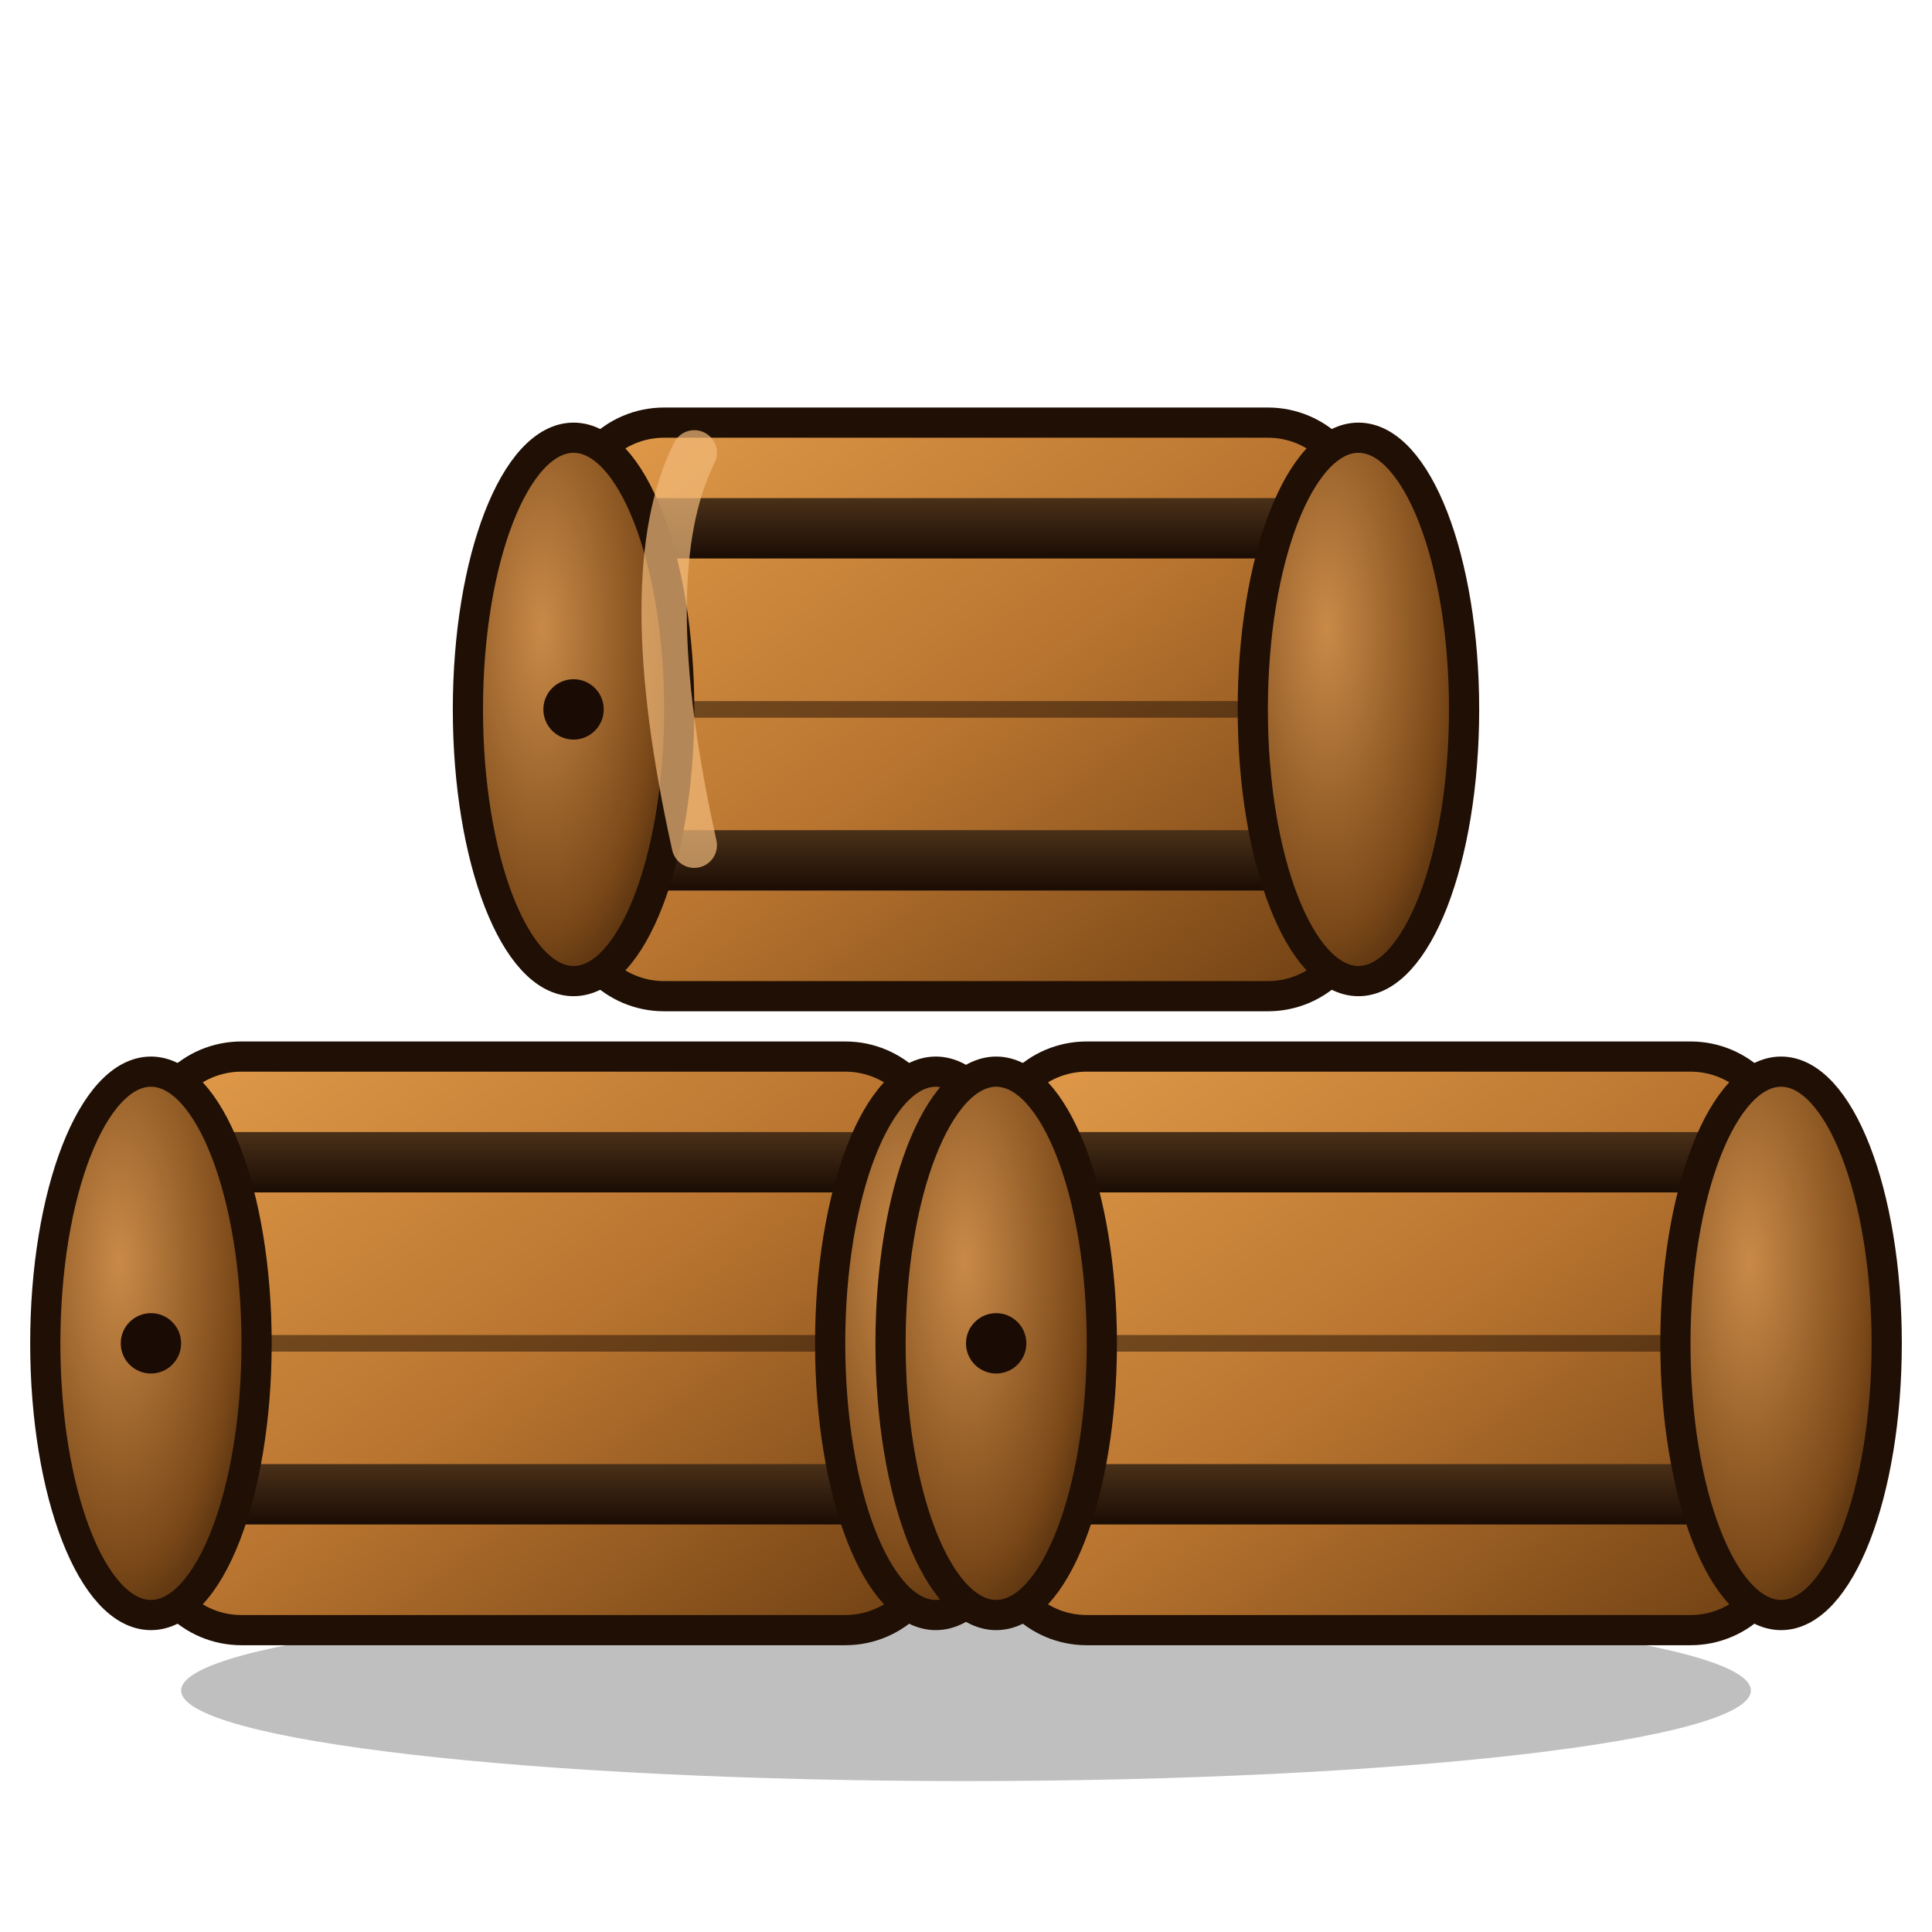
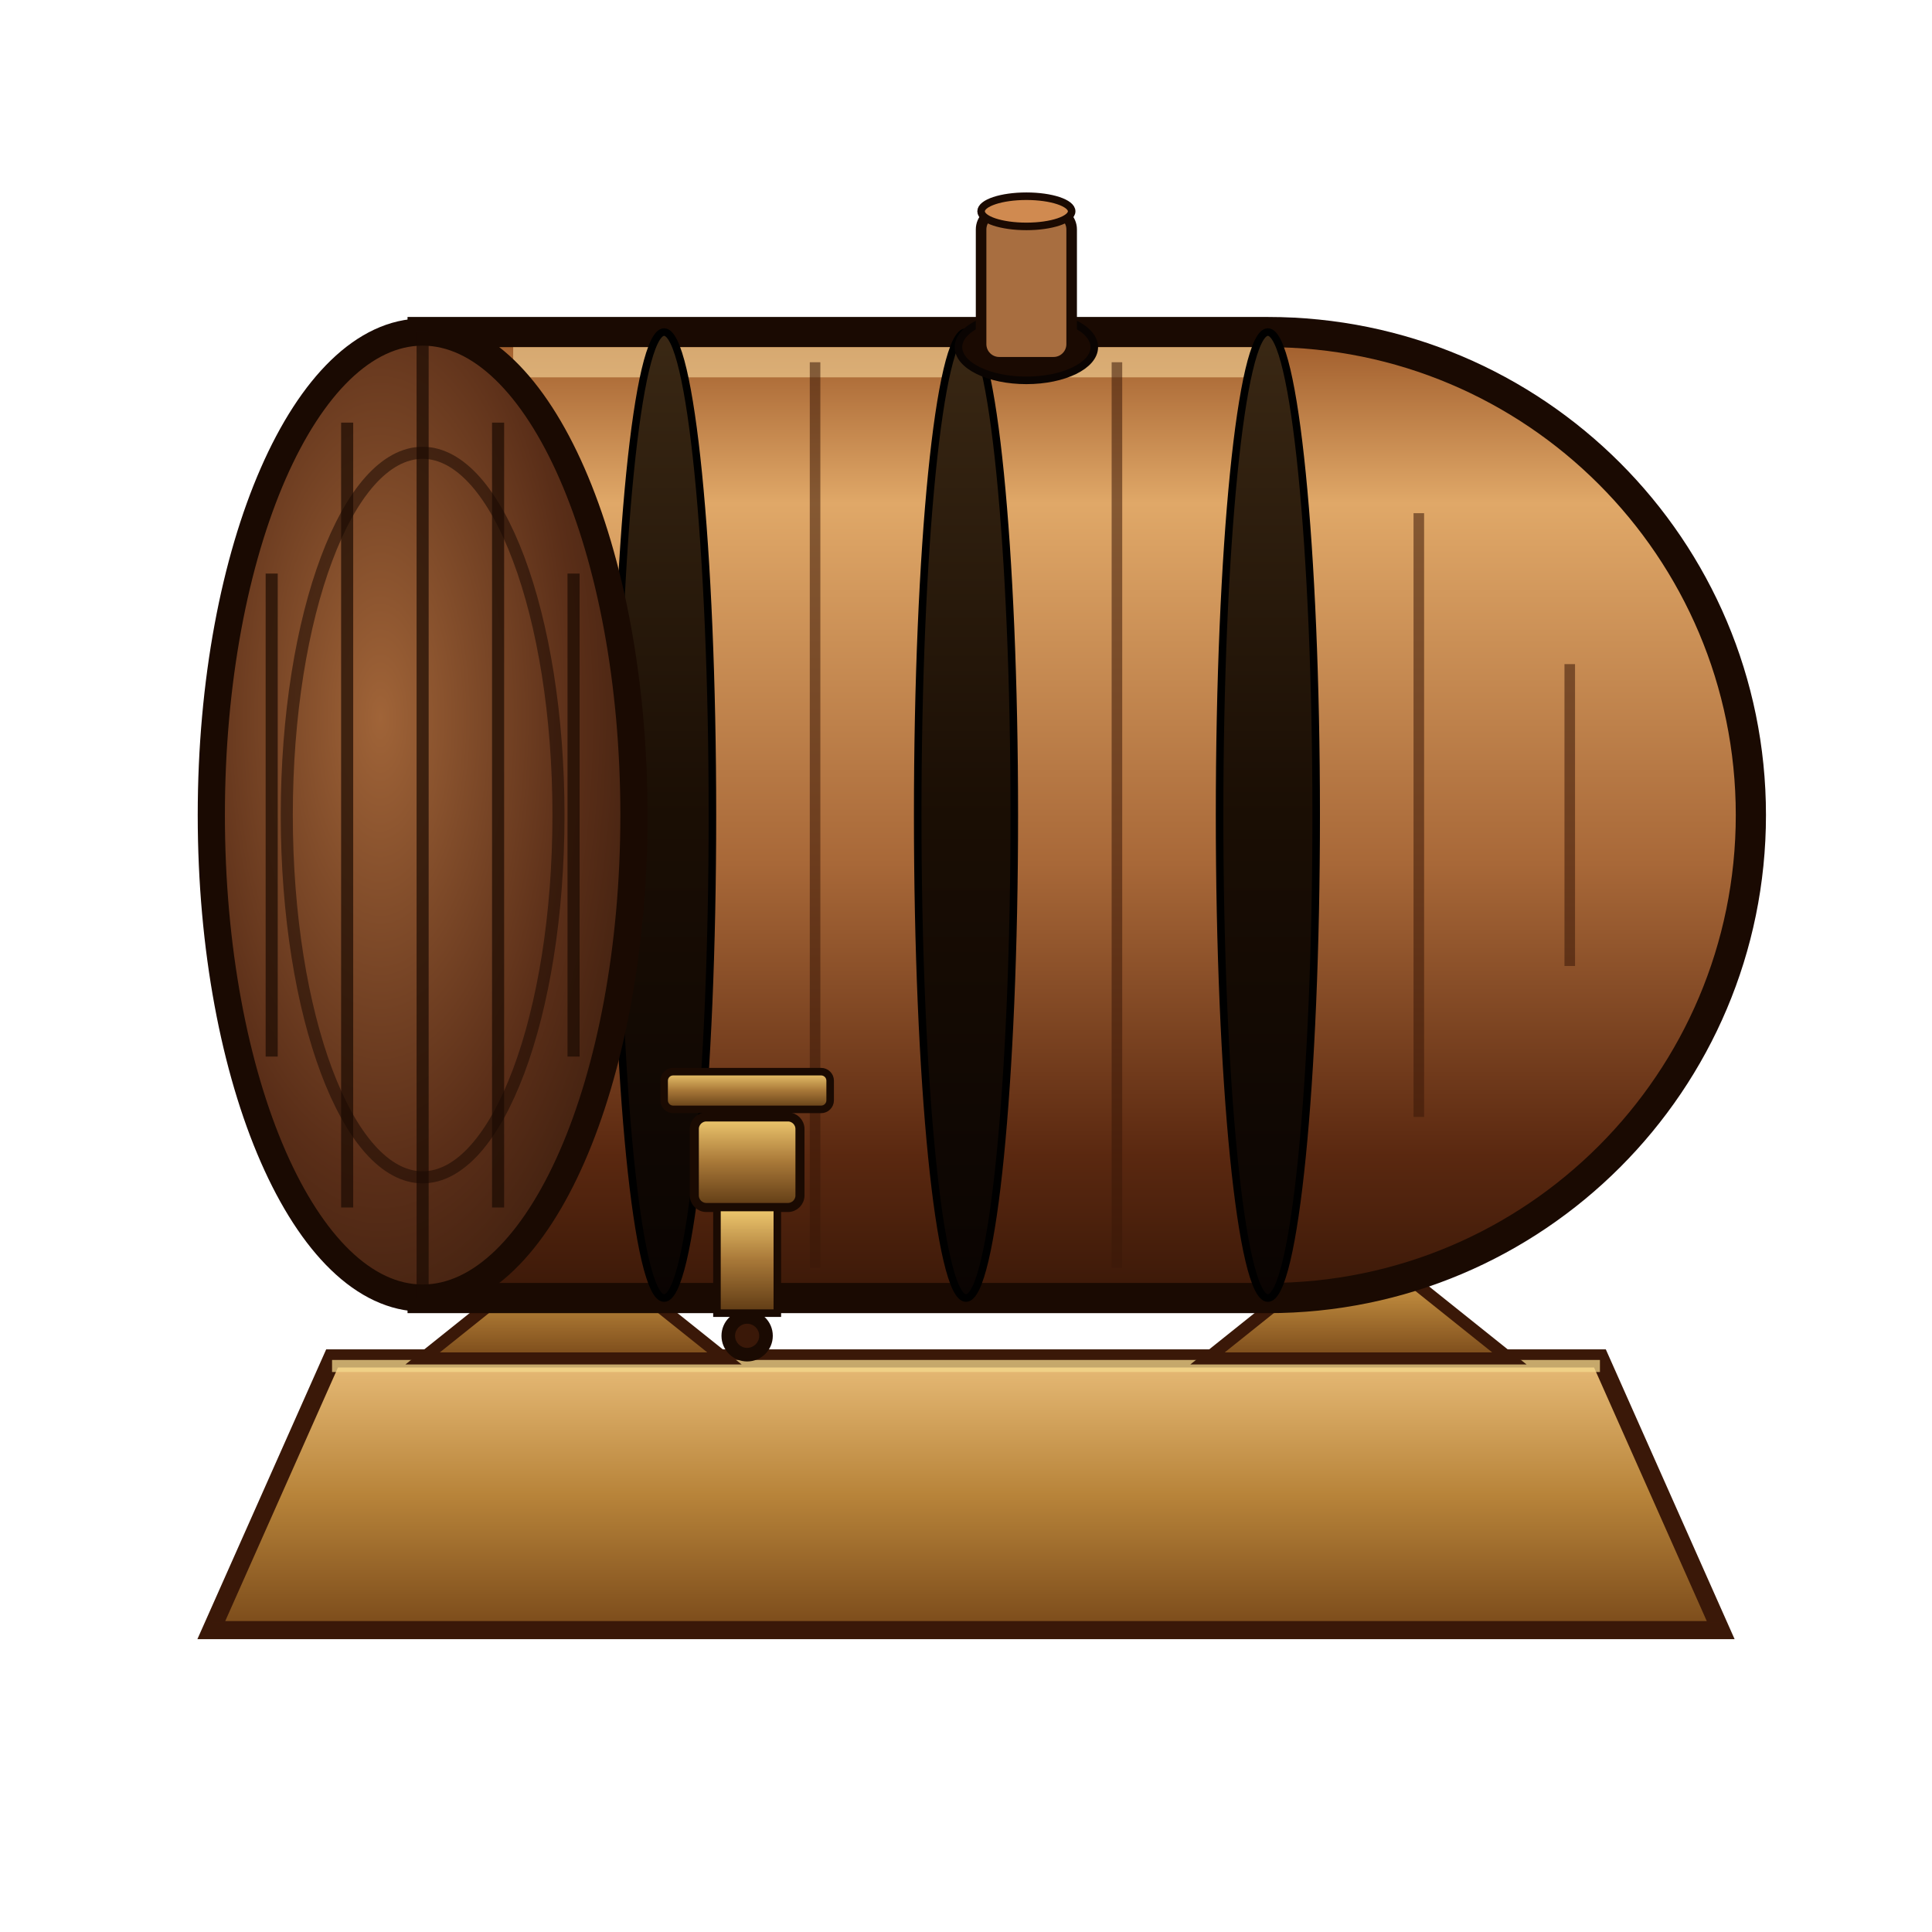
<svg xmlns="http://www.w3.org/2000/svg" width="128" height="128" viewBox="0 0 128 128">
  <defs>
-     <linearGradient id="stave" x1="0" y1="0" x2="1" y2="1">
-       <stop offset="0" stop-color="#E29B4A" />
-       <stop offset="0.5" stop-color="#B97530" />
-       <stop offset="1" stop-color="#6E3F12" />
+     <linearGradient id="bbl-body" x1="0" y1="0" x2="0" y2="1">
+       <stop offset="0" stop-color="#9C5828" />
+       <stop offset="0.18" stop-color="#E0A868" />
+       <stop offset="0.55" stop-color="#A86838" />
+       <stop offset="0.85" stop-color="#5A2810" />
+       <stop offset="1" stop-color="#3A1808" />
    </linearGradient>
-     <radialGradient id="end" cx="0.35" cy="0.35" r="0.8">
-       <stop offset="0" stop-color="#C98A48" />
-       <stop offset="0.7" stop-color="#7A4818" />
-       <stop offset="1" stop-color="#3A1F08" />
+     <radialGradient id="bbl-cap" cx="0.4" cy="0.4" r="0.85">
+       <stop offset="0" stop-color="#A06438" />
+       <stop offset="0.55" stop-color="#5A2E18" />
+       <stop offset="1" stop-color="#2A1408" />
    </radialGradient>
-     <linearGradient id="hoop" x1="0" y1="0" x2="0" y2="1">
-       <stop offset="0" stop-color="#4A3018" />
-       <stop offset="1" stop-color="#1A0C04" />
+     <linearGradient id="bbl-hoop" x1="0" y1="0" x2="0" y2="1">
+       <stop offset="0" stop-color="#3A2814" />
+       <stop offset="0.5" stop-color="#1A0E04" />
+       <stop offset="1" stop-color="#0A0402" />
+     </linearGradient>
+     <linearGradient id="bbl-stand" x1="0" y1="0" x2="0" y2="1">
+       <stop offset="0" stop-color="#E8BC78" />
+       <stop offset="0.5" stop-color="#B8843A" />
+       <stop offset="1" stop-color="#7A4A1A" />
+     </linearGradient>
+     <linearGradient id="bbl-tap" x1="0" y1="0" x2="0" y2="1">
+       <stop offset="0" stop-color="#F0CA70" />
+       <stop offset="0.5" stop-color="#A87838" />
+       <stop offset="1" stop-color="#5E3A14" />
    </linearGradient>
  </defs>
-   <ellipse cx="64" cy="112" rx="52" ry="6" fill="#1A1A1A" opacity="0.28" />
-   <rect x="10" y="70" width="52" height="38" rx="6" fill="url(#stave)" stroke="#1F0F04" stroke-width="2" />
-   <g stroke="#2A1507" stroke-width="1.1" opacity="0.55" fill="none">
-     <line x1="10" y1="78" x2="62" y2="78" />
-     <line x1="10" y1="89" x2="62" y2="89" />
-     <line x1="10" y1="100" x2="62" y2="100" />
+   <g>
+     <path d="M 22 90 L 106 90 L 114 108 L 14 108 Z" fill="url(#bbl-stand)" stroke="#3A1808" stroke-width="1.2" />
+     <line x1="22" y1="90.5" x2="106" y2="90.5" stroke="#F4D88C" stroke-width="0.8" opacity="0.75" />
+     <line x1="14" y1="108" x2="114" y2="108" stroke="#3A1808" stroke-width="1" opacity="0.85" />
+     <path d="M 28 90 L 38 82 L 48 90 Z" fill="url(#bbl-stand)" stroke="#3A1808" stroke-width="0.8" />
+     <path d="M 80 90 L 90 82 L 100 90 Z" fill="url(#bbl-stand)" stroke="#3A1808" stroke-width="0.8" />
  </g>
-   <rect x="10" y="75" width="52" height="4" fill="url(#hoop)" />
-   <rect x="10" y="97" width="52" height="4" fill="url(#hoop)" />
-   <ellipse cx="10" cy="89" rx="7" ry="18" fill="url(#end)" stroke="#1F0F04" stroke-width="2" />
-   <circle cx="10" cy="89" r="2" fill="#1A0C04" />
-   <ellipse cx="62" cy="89" rx="7" ry="18" fill="url(#end)" stroke="#1F0F04" stroke-width="2" />
-   <rect x="66" y="70" width="52" height="38" rx="6" fill="url(#stave)" stroke="#1F0F04" stroke-width="2" />
-   <g stroke="#2A1507" stroke-width="1.1" opacity="0.55" fill="none">
-     <line x1="66" y1="78" x2="118" y2="78" />
-     <line x1="66" y1="89" x2="118" y2="89" />
-     <line x1="66" y1="100" x2="118" y2="100" />
+   <path d="M 28 22            L 84 22            A 32 32 0 0 1 84 86            L 28 86 Z" fill="url(#bbl-body)" stroke="#1A0A02" stroke-width="2" />
+   <line x1="34" y1="24" x2="84" y2="24" stroke="#F8D89C" stroke-width="2" opacity="0.6" />
+   <ellipse cx="44" cy="54" rx="3.2" ry="32" fill="url(#bbl-hoop)" stroke="#000" stroke-width="0.5" />
+   <ellipse cx="64" cy="54" rx="3.2" ry="32" fill="url(#bbl-hoop)" stroke="#000" stroke-width="0.5" />
+   <ellipse cx="84" cy="54" rx="3.2" ry="32" fill="url(#bbl-hoop)" stroke="#000" stroke-width="0.5" />
+   <g stroke="#3A1808" stroke-width="0.7" opacity="0.55">
+     <line x1="54" y1="24" x2="54" y2="84" />
+     <line x1="74" y1="24" x2="74" y2="84" />
+     <line x1="94" y1="34" x2="94" y2="74" />
+     <line x1="104" y1="44" x2="104" y2="64" />
  </g>
-   <rect x="66" y="75" width="52" height="4" fill="url(#hoop)" />
-   <rect x="66" y="97" width="52" height="4" fill="url(#hoop)" />
-   <ellipse cx="66" cy="89" rx="7" ry="18" fill="url(#end)" stroke="#1F0F04" stroke-width="2" />
-   <circle cx="66" cy="89" r="2" fill="#1A0C04" />
-   <ellipse cx="118" cy="89" rx="7" ry="18" fill="url(#end)" stroke="#1F0F04" stroke-width="2" />
-   <rect x="38" y="28" width="52" height="38" rx="6" fill="url(#stave)" stroke="#1F0F04" stroke-width="2" />
-   <g stroke="#2A1507" stroke-width="1.1" opacity="0.55" fill="none">
-     <line x1="38" y1="36" x2="90" y2="36" />
-     <line x1="38" y1="47" x2="90" y2="47" />
-     <line x1="38" y1="58" x2="90" y2="58" />
+   <ellipse cx="28" cy="54" rx="14" ry="32" fill="url(#bbl-cap)" stroke="#1A0A02" stroke-width="1.8" />
+   <g stroke="#1A0A02" stroke-width="0.8" opacity="0.7">
+     <line x1="18" y1="38" x2="18" y2="70" />
+     <line x1="23" y1="28" x2="23" y2="80" />
+     <line x1="28" y1="22" x2="28" y2="86" />
+     <line x1="33" y1="28" x2="33" y2="80" />
+     <line x1="38" y1="38" x2="38" y2="70" />
  </g>
-   <rect x="38" y="33" width="52" height="4" fill="url(#hoop)" />
-   <rect x="38" y="55" width="52" height="4" fill="url(#hoop)" />
-   <ellipse cx="38" cy="47" rx="7" ry="18" fill="url(#end)" stroke="#1F0F04" stroke-width="2" />
-   <circle cx="38" cy="47" r="2" fill="#1A0C04" />
-   <ellipse cx="90" cy="47" rx="7" ry="18" fill="url(#end)" stroke="#1F0F04" stroke-width="2" />
-   <path d="M46 30 Q42 38 46 56" fill="none" stroke="#F2BA7A" stroke-width="3" stroke-linecap="round" opacity="0.7" />
+   <ellipse cx="28" cy="54" rx="9" ry="24" fill="none" stroke="#1A0A02" stroke-width="0.8" opacity="0.55" />
+   <g>
+     <ellipse cx="68" cy="23" rx="4.5" ry="2.2" fill="#1A0A02" stroke="#0A0402" stroke-width="0.5" />
+     <rect x="65" y="14" width="6" height="10" rx="1.2" fill="#A86E40" stroke="#1A0A02" stroke-width="0.7" />
+     <ellipse cx="68" cy="14" rx="3" ry="1" fill="#D08A50" stroke="#1A0A02" stroke-width="0.5" />
+   </g>
+   <g>
+     <rect x="46" y="74" width="7" height="6" rx="0.8" fill="url(#bbl-tap)" stroke="#1A0A02" stroke-width="0.6" />
+     <rect x="47.5" y="80" width="4" height="7" fill="url(#bbl-tap)" stroke="#1A0A02" stroke-width="0.5" />
+     <circle cx="49.5" cy="88.5" r="1.7" fill="#1A0A02" />
+     <circle cx="49.5" cy="88.5" r="0.8" fill="#3A1808" />
+     <rect x="44" y="71" width="11" height="2.5" rx="0.6" fill="url(#bbl-tap)" stroke="#1A0A02" stroke-width="0.5" />
+   </g>
</svg>
